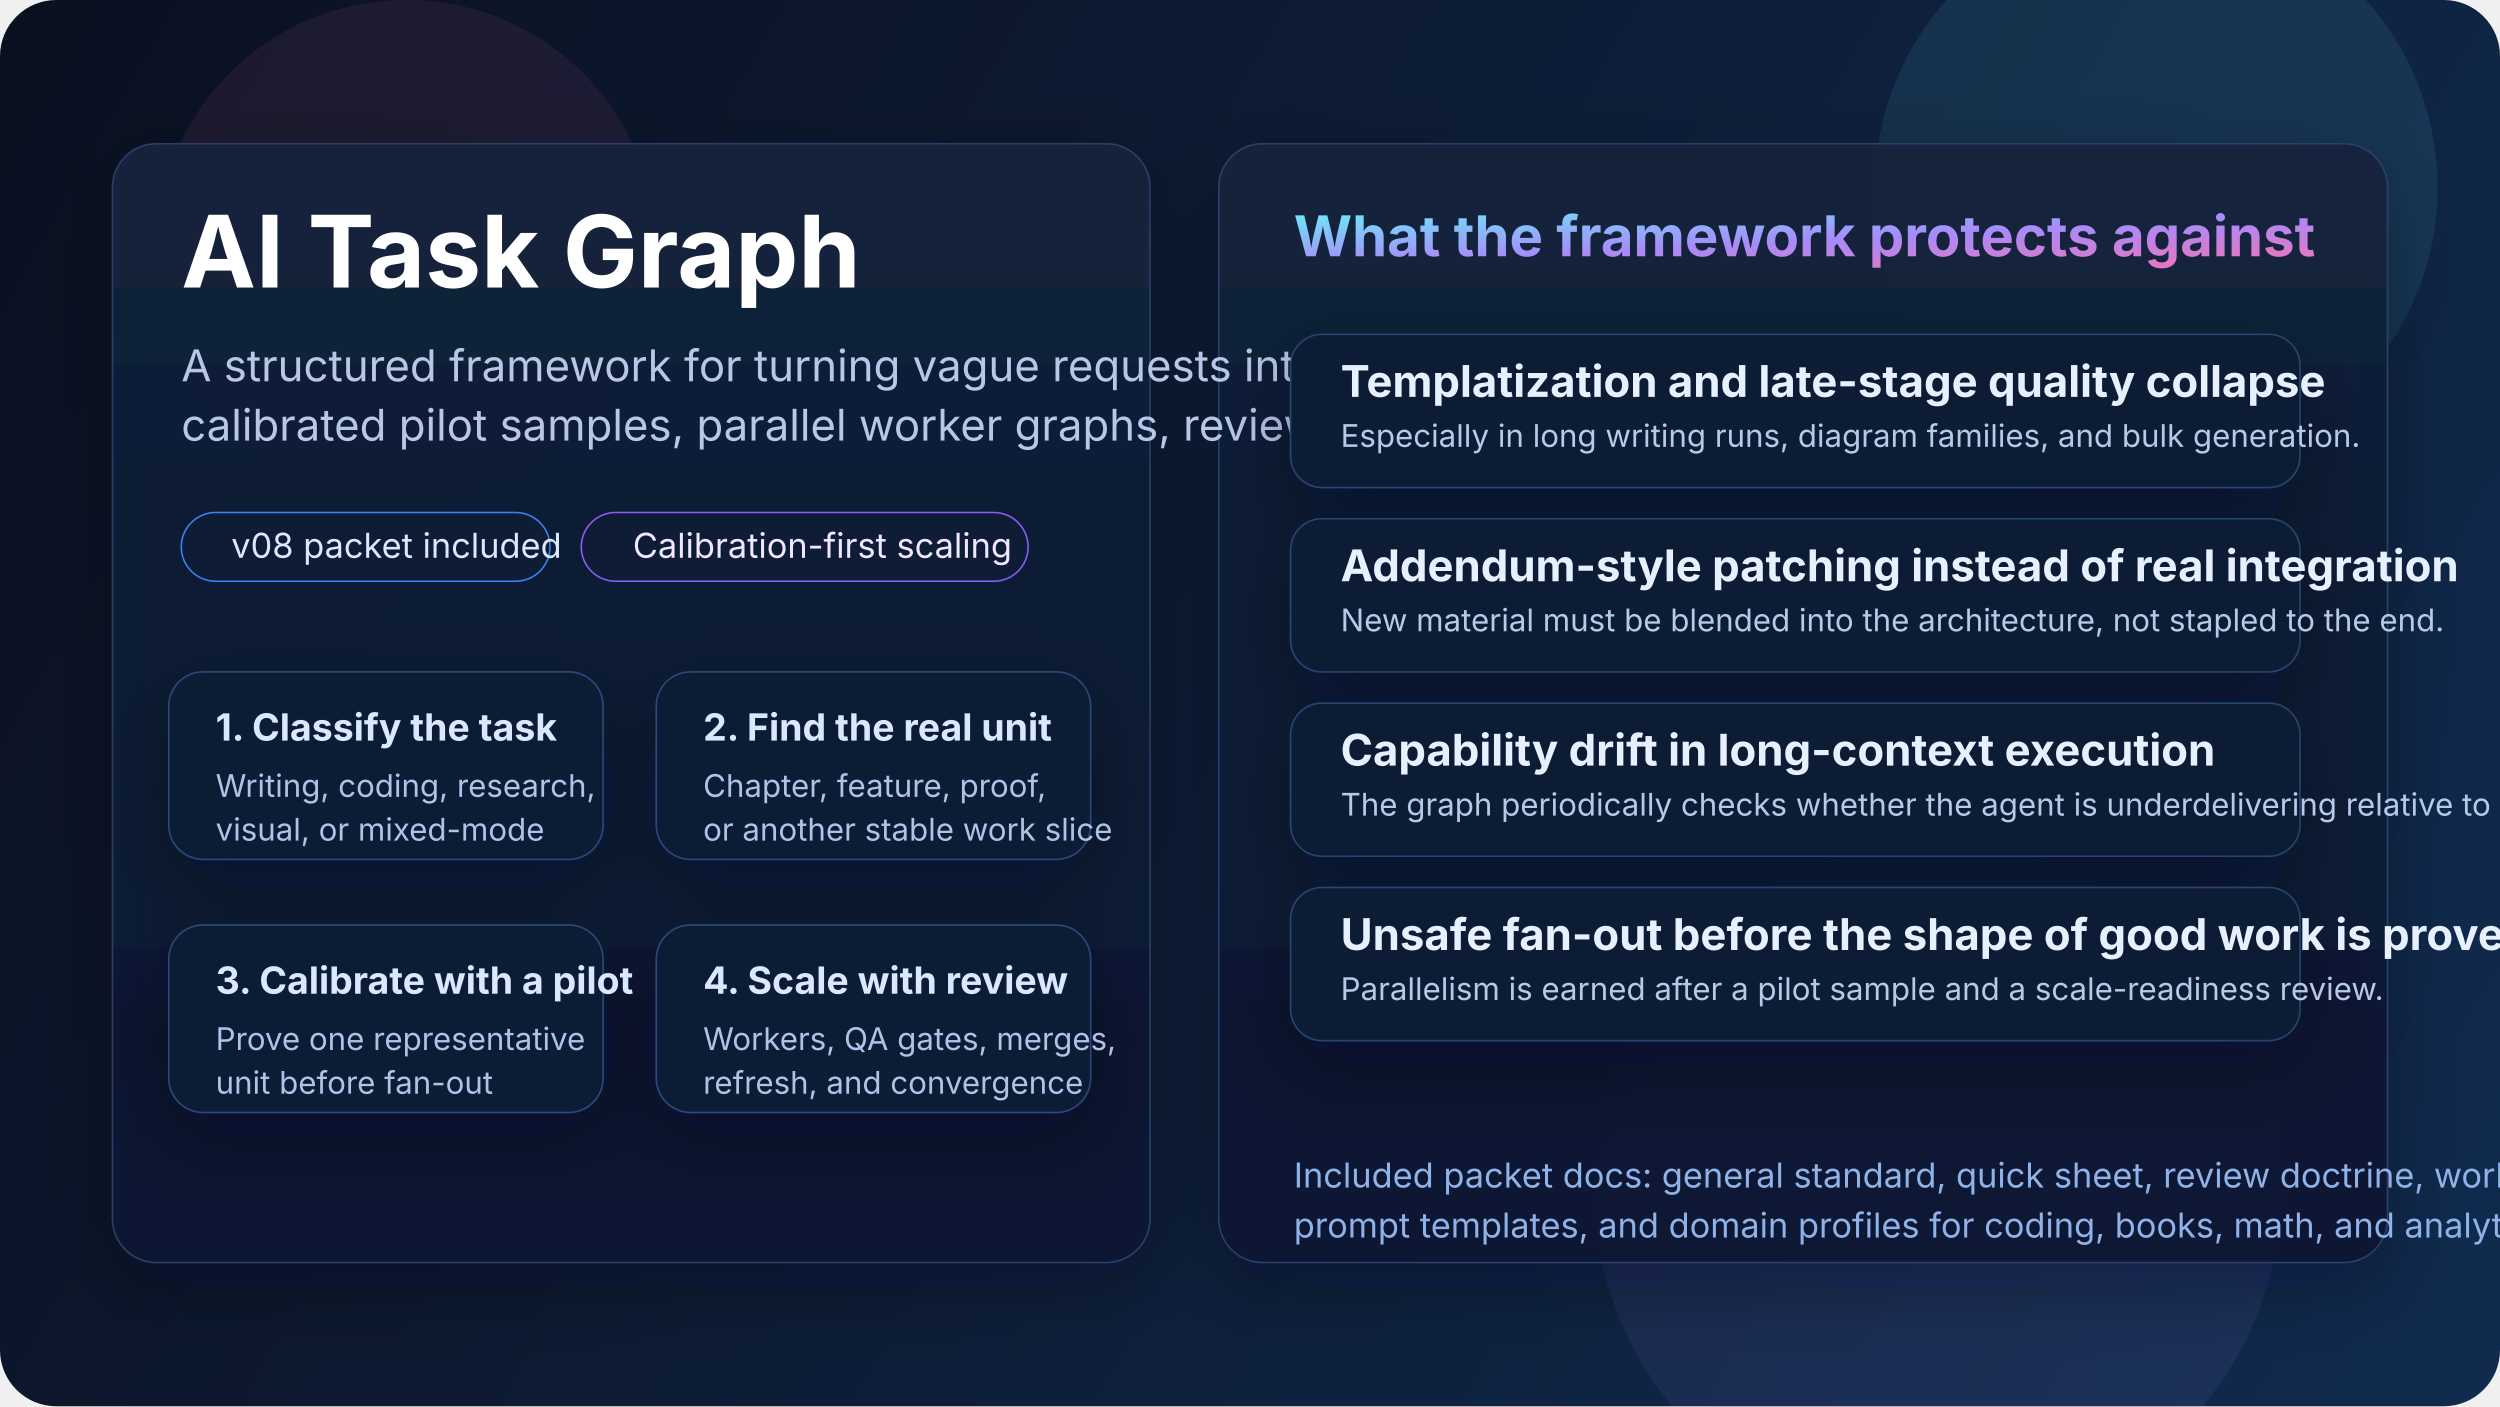
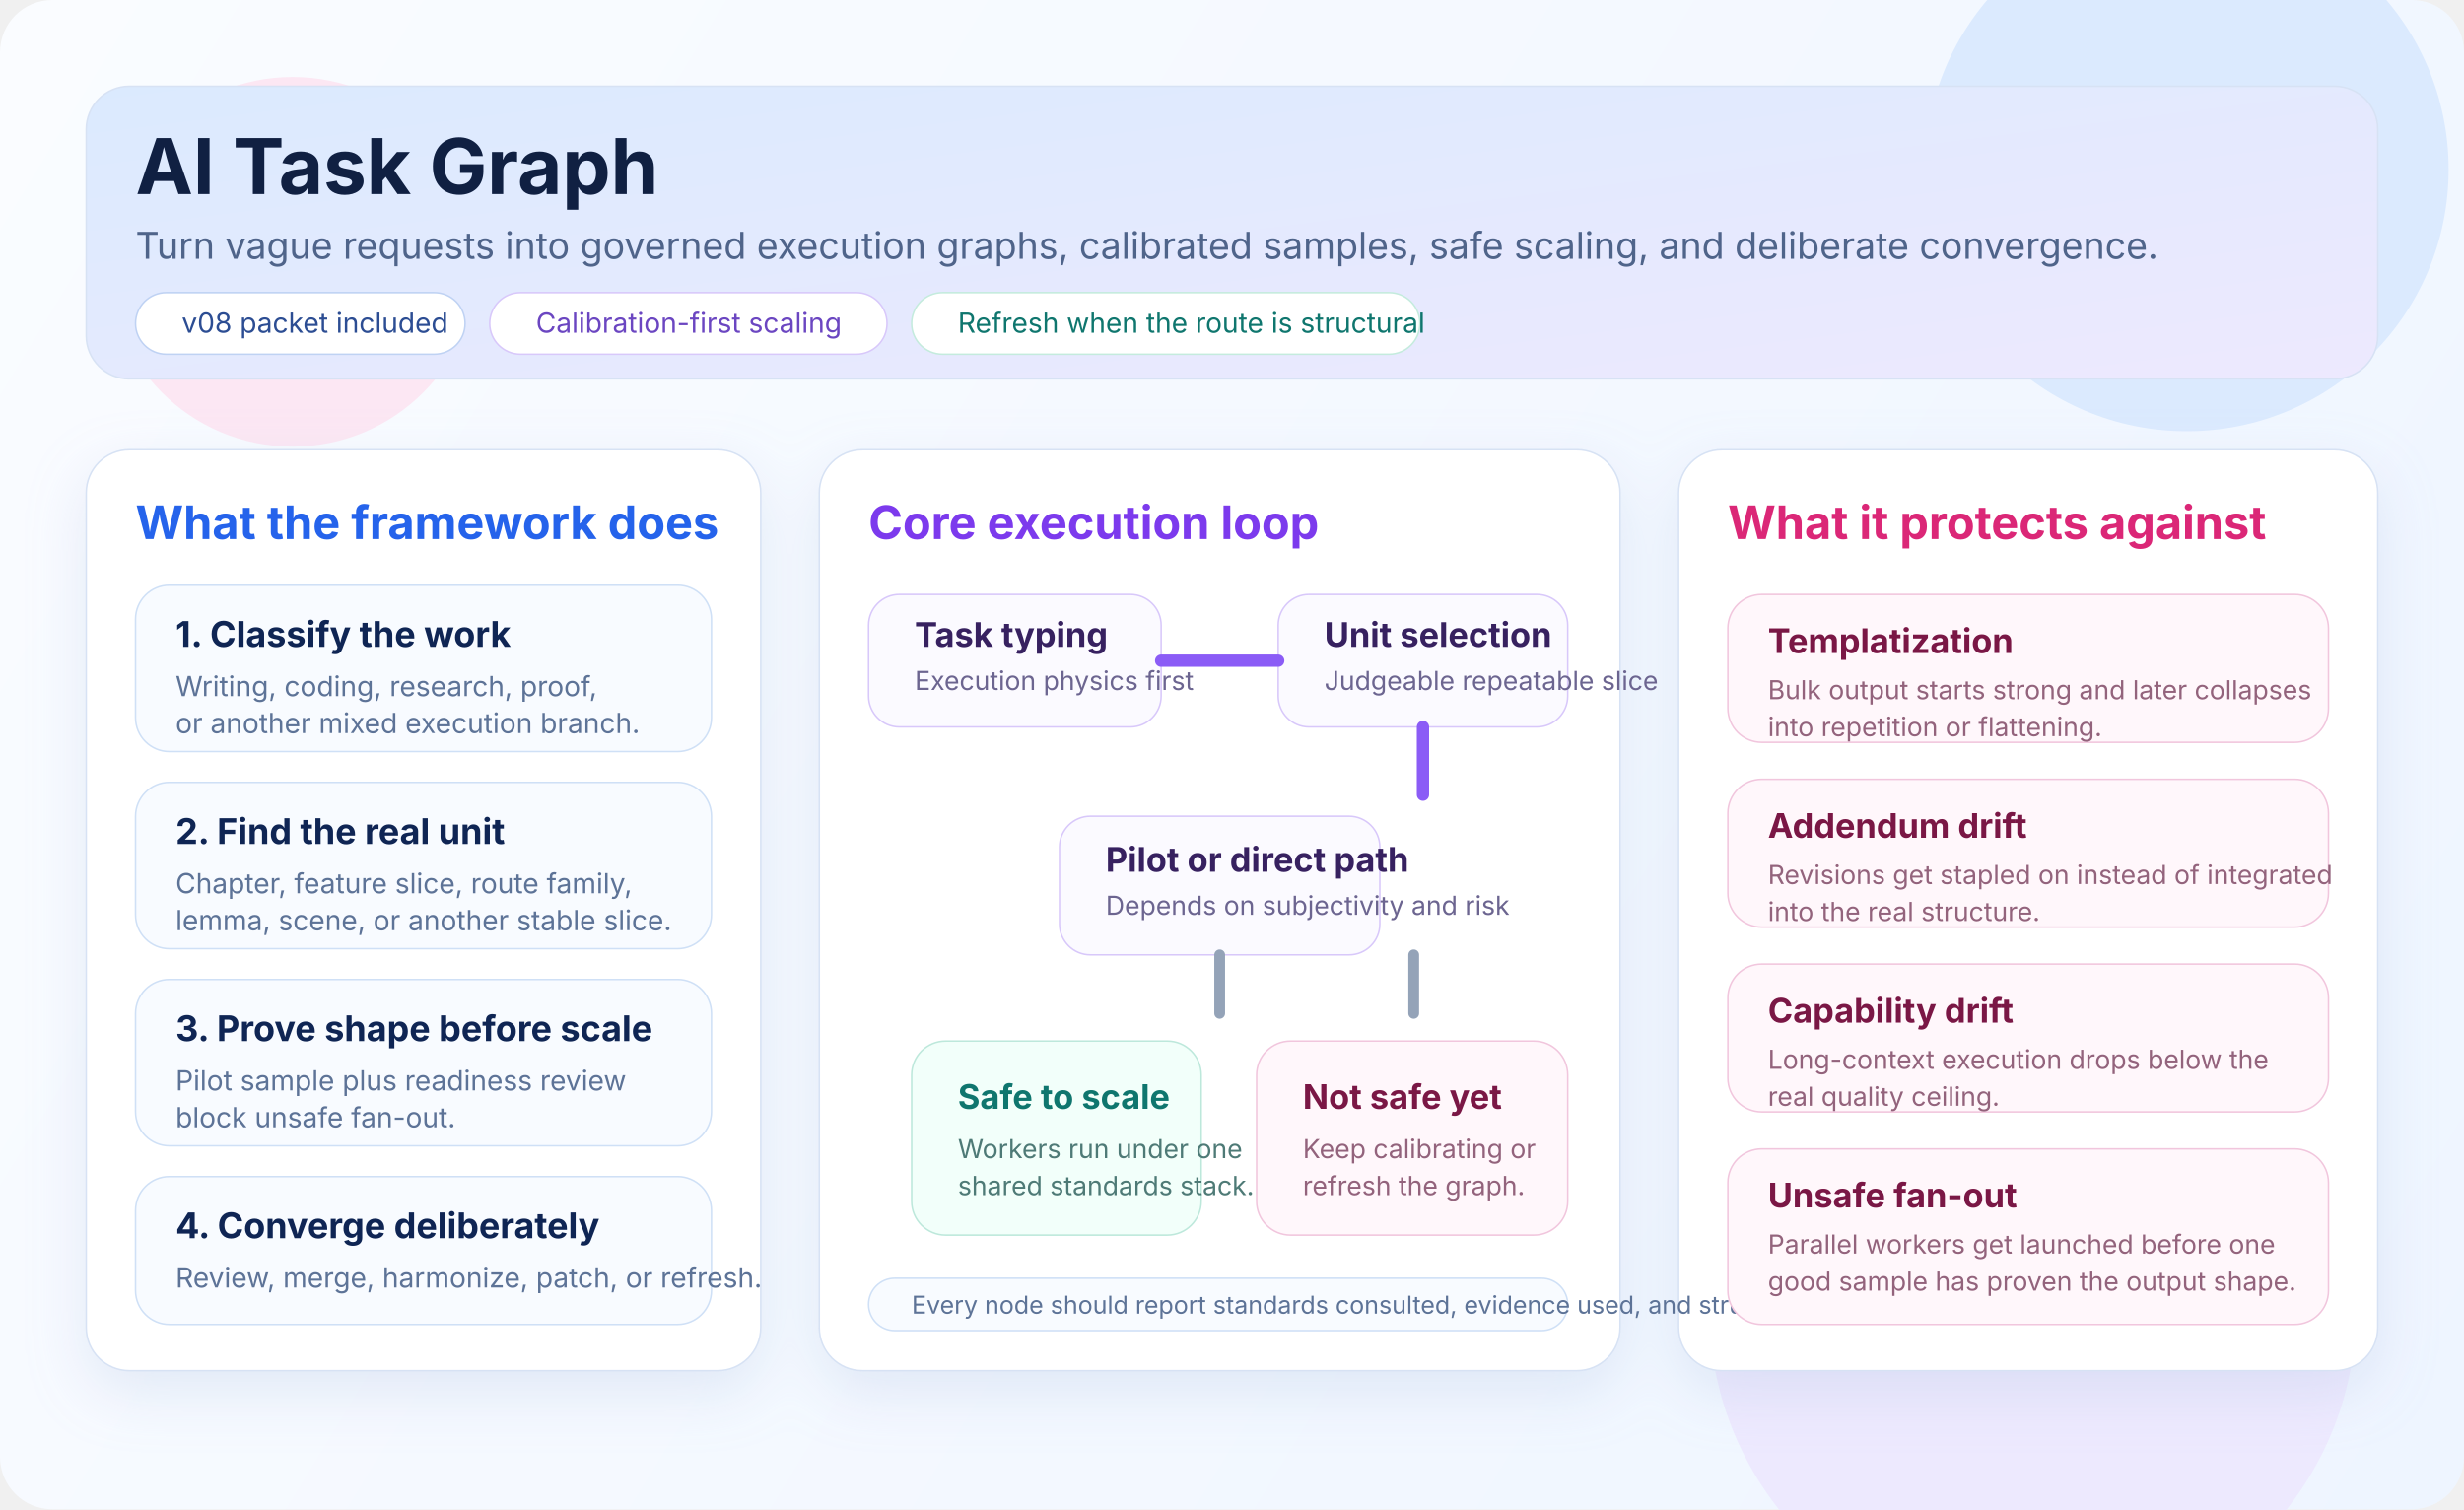
- <svg xmlns="http://www.w3.org/2000/svg" width="1600" height="900" viewBox="0 0 1600 900" fill="none">
+ <svg xmlns="http://www.w3.org/2000/svg" width="1600" height="980" viewBox="0 0 1600 980">
  <defs>
-     <linearGradient id="bg" x1="0" y1="0" x2="1600" y2="900" gradientUnits="userSpaceOnUse">
-       <stop stop-color="#0B1020" />
-       <stop offset="1" stop-color="#102B4F" />
+     <linearGradient id="bg" x1="0" y1="0" x2="1600" y2="980" gradientUnits="userSpaceOnUse">
+       <stop stop-color="#FAFCFF" />
+       <stop offset="1" stop-color="#EEF5FF" />
    </linearGradient>
-     <linearGradient id="card" x1="0" y1="0" x2="0" y2="1">
-       <stop stop-color="#12213D" stop-opacity="0.95" />
-       <stop offset="1" stop-color="#0D1730" stop-opacity="0.95" />
-     </linearGradient>
-     <linearGradient id="accent" x1="0" y1="0" x2="1" y2="1">
-       <stop stop-color="#6EE7F9" />
-       <stop offset="0.5" stop-color="#A78BFA" />
-       <stop offset="1" stop-color="#F472B6" />
+     <linearGradient id="heroBand" x1="0" y1="0" x2="1" y2="1">
+       <stop stop-color="#DBEAFE" />
+       <stop offset="1" stop-color="#EDE9FE" />
    </linearGradient>
    <filter id="shadow" x="-20%" y="-20%" width="140%" height="140%">
-       <feDropShadow dx="0" dy="16" stdDeviation="24" flood-color="#020617" flood-opacity="0.35" />
+       <feDropShadow dx="0" dy="14" stdDeviation="18" flood-color="#B7C7E6" flood-opacity="0.32" />
    </filter>
  </defs>
-   <rect width="1600" height="900" rx="36" fill="url(#bg)" />
-   <circle cx="1380" cy="120" r="180" fill="#6EE7F9" fill-opacity="0.09" />
-   <circle cx="1240" cy="760" r="220" fill="#A78BFA" fill-opacity="0.08" />
-   <circle cx="260" cy="160" r="160" fill="#F472B6" fill-opacity="0.08" />
+   <rect width="1600" height="980" rx="34" fill="url(#bg)" />
+   <circle cx="1420" cy="110" r="170" fill="#DBEAFE" />
+   <circle cx="1320" cy="850" r="210" fill="#EDE9FE" />
+   <circle cx="190" cy="170" r="120" fill="#FCE7F3" />
+   <rect x="56" y="56" width="1488" height="190" rx="28" fill="url(#heroBand)" stroke="#D7E2F4" />
+   <text x="88" y="126" fill="#102042" font-size="50" font-family="Inter,Segoe UI,Arial" font-weight="700">AI Task Graph</text>
+   <text x="88" y="168" fill="#4F648A" font-size="24" font-family="Inter,Segoe UI,Arial">Turn vague requests into governed execution graphs, calibrated samples, safe scaling, and deliberate convergence.</text>
+   <rect x="88" y="190" width="214" height="40" rx="20" fill="#FFFFFF" stroke="#BFD2F3" />
+   <text x="118" y="216" fill="#2C4D93" font-size="18" font-family="Inter,Segoe UI,Arial">v08 packet included</text>
+   <rect x="318" y="190" width="258" height="40" rx="20" fill="#FFFFFF" stroke="#D8C8FA" />
+   <text x="348" y="216" fill="#6B46C1" font-size="18" font-family="Inter,Segoe UI,Arial">Calibration-first scaling</text>
+   <rect x="592" y="190" width="330" height="40" rx="20" fill="#FFFFFF" stroke="#C4EBDD" />
+   <text x="622" y="216" fill="#0F766E" font-size="18" font-family="Inter,Segoe UI,Arial">Refresh when the route is structural</text>
  <g filter="url(#shadow)">
-     <rect x="72" y="92" width="664" height="716" rx="28" fill="url(#card)" stroke="#2B406A" />
-     <rect x="780" y="92" width="748" height="716" rx="28" fill="url(#card)" stroke="#2B406A" />
+     <rect x="56" y="292" width="438" height="598" rx="28" fill="#FFFFFF" stroke="#D7E2F4" />
+     <rect x="532" y="292" width="520" height="598" rx="28" fill="#FFFFFF" stroke="#D7E2F4" />
+     <rect x="1090" y="292" width="454" height="598" rx="28" fill="#FFFFFF" stroke="#D7E2F4" />
  </g>
-   <text x="116" y="184" fill="white" font-size="64" font-family="Inter, Segoe UI, Arial" font-weight="700">AI Task Graph</text>
-   <text x="116" y="244" fill="#B8C6E8" font-size="28" font-family="Inter, Segoe UI, Arial">A structured framework for turning vague requests into governed execution plans,</text>
-   <text x="116" y="282" fill="#B8C6E8" font-size="28" font-family="Inter, Segoe UI, Arial">calibrated pilot samples, parallel worker graphs, review gates, and final convergence.</text>
-   <rect x="116" y="328" width="236" height="44" rx="22" fill="#0F1C36" stroke="#3B82F6" />
-   <text x="148" y="357" fill="#DCE8FF" font-size="22" font-family="Inter, Segoe UI, Arial">v08 packet included</text>
-   <rect x="372" y="328" width="286" height="44" rx="22" fill="#0F1C36" stroke="#8B5CF6" />
-   <text x="405" y="357" fill="#F1E8FF" font-size="22" font-family="Inter, Segoe UI, Arial">Calibration-first scaling</text>
-   <g filter="url(#shadow)">
-     <rect x="108" y="430" width="278" height="120" rx="22" fill="#0F1C36" stroke="#2C4A7A" />
-     <rect x="420" y="430" width="278" height="120" rx="22" fill="#0F1C36" stroke="#2C4A7A" />
-     <rect x="108" y="592" width="278" height="120" rx="22" fill="#0F1C36" stroke="#2C4A7A" />
-     <rect x="420" y="592" width="278" height="120" rx="22" fill="#0F1C36" stroke="#2C4A7A" />
-   </g>
-   <text x="138" y="474" fill="#D9E7FF" font-size="24" font-family="Inter, Segoe UI, Arial" font-weight="700">1. Classify the task</text>
-   <text x="138" y="510" fill="#AFC2E8" font-size="20" font-family="Inter, Segoe UI, Arial">Writing, coding, research,</text>
-   <text x="138" y="538" fill="#AFC2E8" font-size="20" font-family="Inter, Segoe UI, Arial">visual, or mixed-mode</text>
-   <text x="450" y="474" fill="#D9E7FF" font-size="24" font-family="Inter, Segoe UI, Arial" font-weight="700">2. Find the real unit</text>
-   <text x="450" y="510" fill="#AFC2E8" font-size="20" font-family="Inter, Segoe UI, Arial">Chapter, feature, proof,</text>
-   <text x="450" y="538" fill="#AFC2E8" font-size="20" font-family="Inter, Segoe UI, Arial">or another stable work slice</text>
-   <text x="138" y="636" fill="#D9E7FF" font-size="24" font-family="Inter, Segoe UI, Arial" font-weight="700">3. Calibrate with a pilot</text>
-   <text x="138" y="672" fill="#AFC2E8" font-size="20" font-family="Inter, Segoe UI, Arial">Prove one representative</text>
-   <text x="138" y="700" fill="#AFC2E8" font-size="20" font-family="Inter, Segoe UI, Arial">unit before fan-out</text>
-   <text x="450" y="636" fill="#D9E7FF" font-size="24" font-family="Inter, Segoe UI, Arial" font-weight="700">4. Scale with review</text>
-   <text x="450" y="672" fill="#AFC2E8" font-size="20" font-family="Inter, Segoe UI, Arial">Workers, QA gates, merges,</text>
-   <text x="450" y="700" fill="#AFC2E8" font-size="20" font-family="Inter, Segoe UI, Arial">refresh, and convergence</text>
-   <text x="828" y="164" fill="url(#accent)" font-size="36" font-family="Inter, Segoe UI, Arial" font-weight="700">What the framework protects against</text>
-   <g filter="url(#shadow)">
-     <rect x="826" y="214" width="646" height="98" rx="20" fill="#0F1C36" stroke="#28456F" />
-     <rect x="826" y="332" width="646" height="98" rx="20" fill="#0F1C36" stroke="#28456F" />
-     <rect x="826" y="450" width="646" height="98" rx="20" fill="#0F1C36" stroke="#28456F" />
-     <rect x="826" y="568" width="646" height="98" rx="20" fill="#0F1C36" stroke="#28456F" />
-   </g>
-   <text x="858" y="254" fill="#E7F0FF" font-size="28" font-family="Inter, Segoe UI, Arial" font-weight="700">Templatization and late-stage quality collapse</text>
-   <text x="858" y="286" fill="#B6CAE8" font-size="20" font-family="Inter, Segoe UI, Arial">Especially in long writing runs, diagram families, and bulk generation.</text>
-   <text x="858" y="372" fill="#E7F0FF" font-size="28" font-family="Inter, Segoe UI, Arial" font-weight="700">Addendum-style patching instead of real integration</text>
-   <text x="858" y="404" fill="#B6CAE8" font-size="20" font-family="Inter, Segoe UI, Arial">New material must be blended into the architecture, not stapled to the end.</text>
-   <text x="858" y="490" fill="#E7F0FF" font-size="28" font-family="Inter, Segoe UI, Arial" font-weight="700">Capability drift in long-context execution</text>
-   <text x="858" y="522" fill="#B6CAE8" font-size="20" font-family="Inter, Segoe UI, Arial">The graph periodically checks whether the agent is underdelivering relative to potential.</text>
-   <text x="858" y="608" fill="#E7F0FF" font-size="28" font-family="Inter, Segoe UI, Arial" font-weight="700">Unsafe fan-out before the shape of good work is proven</text>
-   <text x="858" y="640" fill="#B6CAE8" font-size="20" font-family="Inter, Segoe UI, Arial">Parallelism is earned after a pilot sample and a scale-readiness review.</text>
-   <text x="828" y="760" fill="#8FB3E8" font-size="22" font-family="Inter, Segoe UI, Arial">Included packet docs: general standard, quick sheet, review doctrine, worker protocol,</text>
-   <text x="828" y="792" fill="#8FB3E8" font-size="22" font-family="Inter, Segoe UI, Arial">prompt templates, and domain profiles for coding, books, math, and analytical work.</text>
+   <text x="88" y="350" fill="#2563EB" font-size="30" font-family="Inter,Segoe UI,Arial" font-weight="700">What the framework does</text>
+   <rect x="88" y="380" width="374" height="108" rx="22" fill="#F8FBFF" stroke="#CFE0F6" />
+   <text x="114" y="420" fill="#0F2554" font-size="23" font-family="Inter,Segoe UI,Arial" font-weight="700">1. Classify the work</text>
+   <text x="114" y="452" fill="#5D7397" font-size="18" font-family="Inter,Segoe UI,Arial">Writing, coding, research, proof,</text>
+   <text x="114" y="476" fill="#5D7397" font-size="18" font-family="Inter,Segoe UI,Arial">or another mixed execution branch.</text>
+   <rect x="88" y="508" width="374" height="108" rx="22" fill="#F8FBFF" stroke="#CFE0F6" />
+   <text x="114" y="548" fill="#0F2554" font-size="23" font-family="Inter,Segoe UI,Arial" font-weight="700">2. Find the real unit</text>
+   <text x="114" y="580" fill="#5D7397" font-size="18" font-family="Inter,Segoe UI,Arial">Chapter, feature slice, route family,</text>
+   <text x="114" y="604" fill="#5D7397" font-size="18" font-family="Inter,Segoe UI,Arial">lemma, scene, or another stable slice.</text>
+   <rect x="88" y="636" width="374" height="108" rx="22" fill="#F8FBFF" stroke="#CFE0F6" />
+   <text x="114" y="676" fill="#0F2554" font-size="23" font-family="Inter,Segoe UI,Arial" font-weight="700">3. Prove shape before scale</text>
+   <text x="114" y="708" fill="#5D7397" font-size="18" font-family="Inter,Segoe UI,Arial">Pilot sample plus readiness review</text>
+   <text x="114" y="732" fill="#5D7397" font-size="18" font-family="Inter,Segoe UI,Arial">block unsafe fan-out.</text>
+   <rect x="88" y="764" width="374" height="96" rx="22" fill="#F8FBFF" stroke="#CFE0F6" />
+   <text x="114" y="804" fill="#0F2554" font-size="23" font-family="Inter,Segoe UI,Arial" font-weight="700">4. Converge deliberately</text>
+   <text x="114" y="836" fill="#5D7397" font-size="18" font-family="Inter,Segoe UI,Arial">Review, merge, harmonize, patch, or refresh.</text>
+   <text x="564" y="350" fill="#7C3AED" font-size="30" font-family="Inter,Segoe UI,Arial" font-weight="700">Core execution loop</text>
+   <rect x="564" y="386" width="190" height="86" rx="20" fill="#FBFAFF" stroke="#D8C8FA" />
+   <text x="594" y="420" fill="#372160" font-size="22" font-family="Inter,Segoe UI,Arial" font-weight="700">Task typing</text>
+   <text x="594" y="448" fill="#6C6590" font-size="17" font-family="Inter,Segoe UI,Arial">Execution physics first</text>
+   <rect x="830" y="386" width="188" height="86" rx="20" fill="#FBFAFF" stroke="#D8C8FA" />
+   <text x="860" y="420" fill="#372160" font-size="22" font-family="Inter,Segoe UI,Arial" font-weight="700">Unit selection</text>
+   <text x="860" y="448" fill="#6C6590" font-size="17" font-family="Inter,Segoe UI,Arial">Judgeable repeatable slice</text>
+   <path d="M754 429H830" stroke="#8B5CF6" stroke-width="8" stroke-linecap="round" />
+   <rect x="688" y="530" width="208" height="90" rx="20" fill="#FBFAFF" stroke="#D8C8FA" />
+   <text x="718" y="566" fill="#372160" font-size="22" font-family="Inter,Segoe UI,Arial" font-weight="700">Pilot or direct path</text>
+   <text x="718" y="594" fill="#6C6590" font-size="17" font-family="Inter,Segoe UI,Arial">Depends on subjectivity and risk</text>
+   <path d="M924 472V516" stroke="#8B5CF6" stroke-width="8" stroke-linecap="round" />
+   <rect x="592" y="676" width="188" height="126" rx="22" fill="#F2FFFA" stroke="#BDE8DB" />
+   <text x="622" y="720" fill="#0F766E" font-size="22" font-family="Inter,Segoe UI,Arial" font-weight="700">Safe to scale</text>
+   <text x="622" y="752" fill="#4E7A76" font-size="17" font-family="Inter,Segoe UI,Arial">Workers run under one</text>
+   <text x="622" y="776" fill="#4E7A76" font-size="17" font-family="Inter,Segoe UI,Arial">shared standards stack.</text>
+   <rect x="816" y="676" width="202" height="126" rx="22" fill="#FFF7FB" stroke="#F1C6DD" />
+   <text x="846" y="720" fill="#7A1745" font-size="22" font-family="Inter,Segoe UI,Arial" font-weight="700">Not safe yet</text>
+   <text x="846" y="752" fill="#93637C" font-size="17" font-family="Inter,Segoe UI,Arial">Keep calibrating or</text>
+   <text x="846" y="776" fill="#93637C" font-size="17" font-family="Inter,Segoe UI,Arial">refresh the graph.</text>
+   <path d="M792 620V658" stroke="#94A3B8" stroke-width="7" stroke-linecap="round" />
+   <path d="M918 620V658" stroke="#94A3B8" stroke-width="7" stroke-linecap="round" />
+   <rect x="564" y="830" width="454" height="34" rx="17" fill="#F8FBFF" stroke="#CFE0F6" />
+   <text x="592" y="853" fill="#5D7397" font-size="16" font-family="Inter,Segoe UI,Arial">Every node should report standards consulted, evidence used, and structural risks discovered.</text>
+   <text x="1122" y="350" fill="#DB2777" font-size="30" font-family="Inter,Segoe UI,Arial" font-weight="700">What it protects against</text>
+   <rect x="1122" y="386" width="390" height="96" rx="22" fill="#FFF7FB" stroke="#F1C6DD" />
+   <text x="1148" y="424" fill="#7A1745" font-size="22" font-family="Inter,Segoe UI,Arial" font-weight="700">Templatization</text>
+   <text x="1148" y="454" fill="#93637C" font-size="17" font-family="Inter,Segoe UI,Arial">Bulk output starts strong and later collapses</text>
+   <text x="1148" y="478" fill="#93637C" font-size="17" font-family="Inter,Segoe UI,Arial">into repetition or flattening.</text>
+   <rect x="1122" y="506" width="390" height="96" rx="22" fill="#FFF7FB" stroke="#F1C6DD" />
+   <text x="1148" y="544" fill="#7A1745" font-size="22" font-family="Inter,Segoe UI,Arial" font-weight="700">Addendum drift</text>
+   <text x="1148" y="574" fill="#93637C" font-size="17" font-family="Inter,Segoe UI,Arial">Revisions get stapled on instead of integrated</text>
+   <text x="1148" y="598" fill="#93637C" font-size="17" font-family="Inter,Segoe UI,Arial">into the real structure.</text>
+   <rect x="1122" y="626" width="390" height="96" rx="22" fill="#FFF7FB" stroke="#F1C6DD" />
+   <text x="1148" y="664" fill="#7A1745" font-size="22" font-family="Inter,Segoe UI,Arial" font-weight="700">Capability drift</text>
+   <text x="1148" y="694" fill="#93637C" font-size="17" font-family="Inter,Segoe UI,Arial">Long-context execution drops below the</text>
+   <text x="1148" y="718" fill="#93637C" font-size="17" font-family="Inter,Segoe UI,Arial">real quality ceiling.</text>
+   <rect x="1122" y="746" width="390" height="114" rx="22" fill="#FFF7FB" stroke="#F1C6DD" />
+   <text x="1148" y="784" fill="#7A1745" font-size="22" font-family="Inter,Segoe UI,Arial" font-weight="700">Unsafe fan-out</text>
+   <text x="1148" y="814" fill="#93637C" font-size="17" font-family="Inter,Segoe UI,Arial">Parallel workers get launched before one</text>
+   <text x="1148" y="838" fill="#93637C" font-size="17" font-family="Inter,Segoe UI,Arial">good sample has proven the output shape.</text>
</svg>
